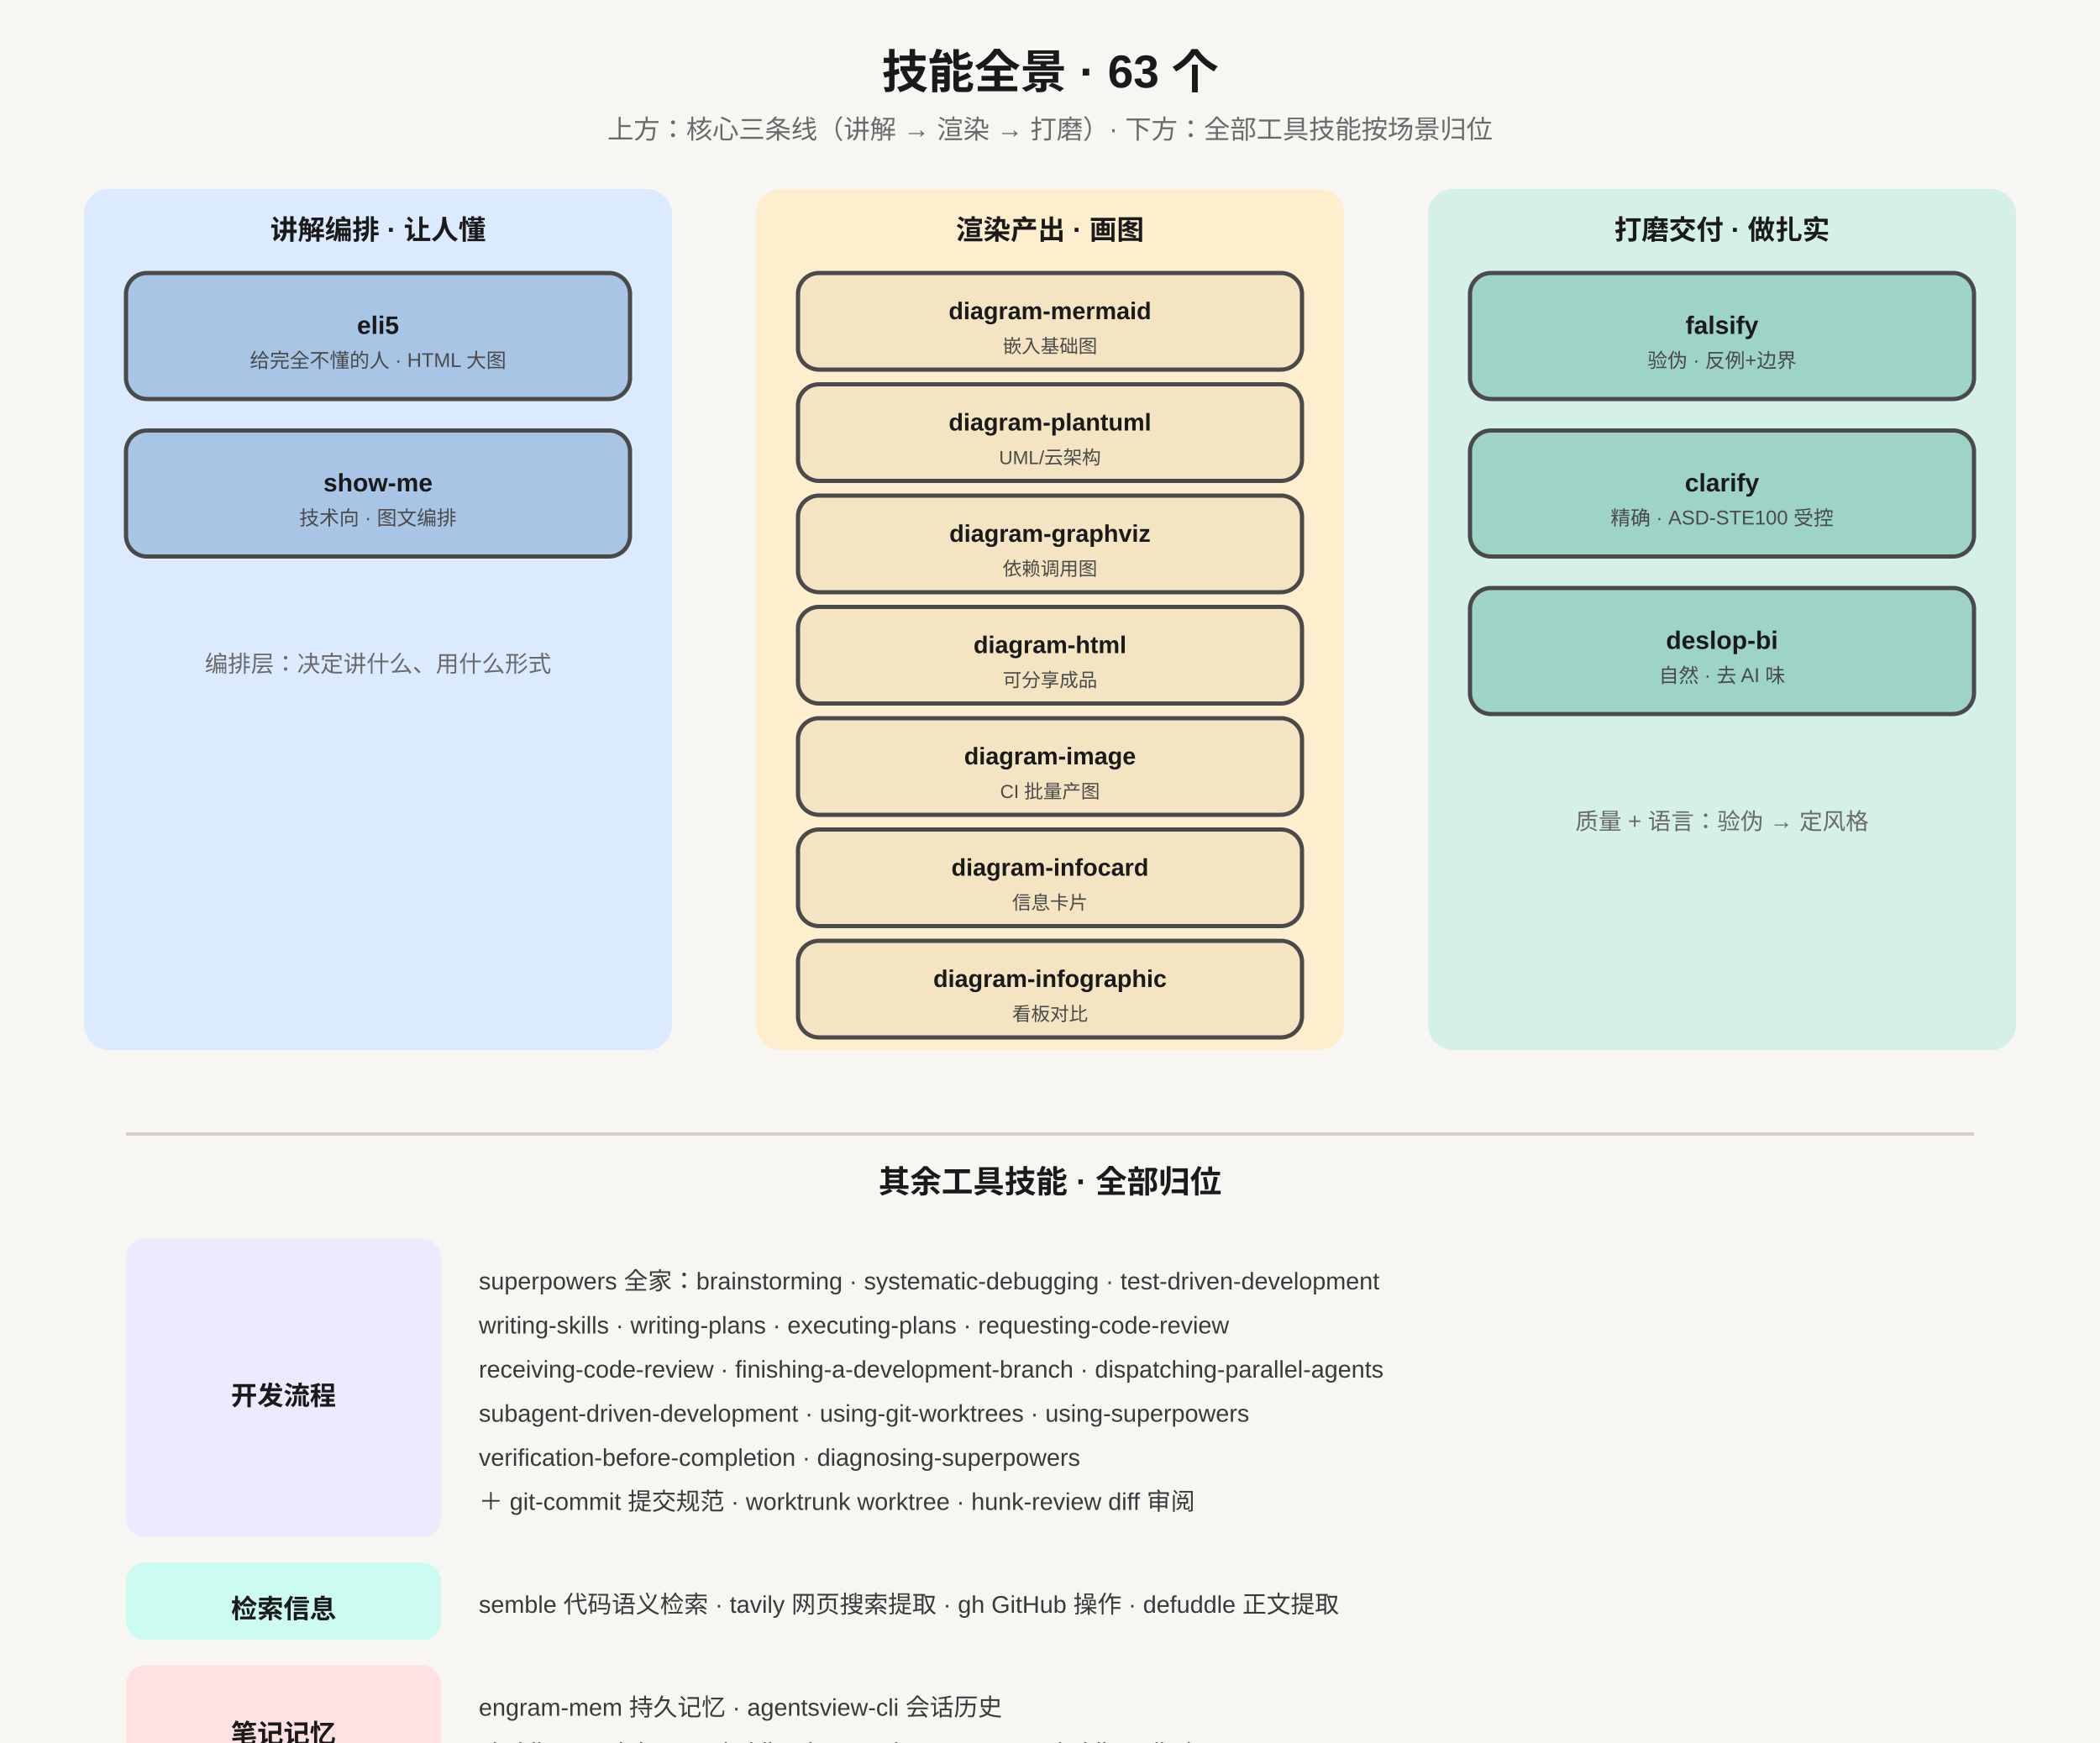
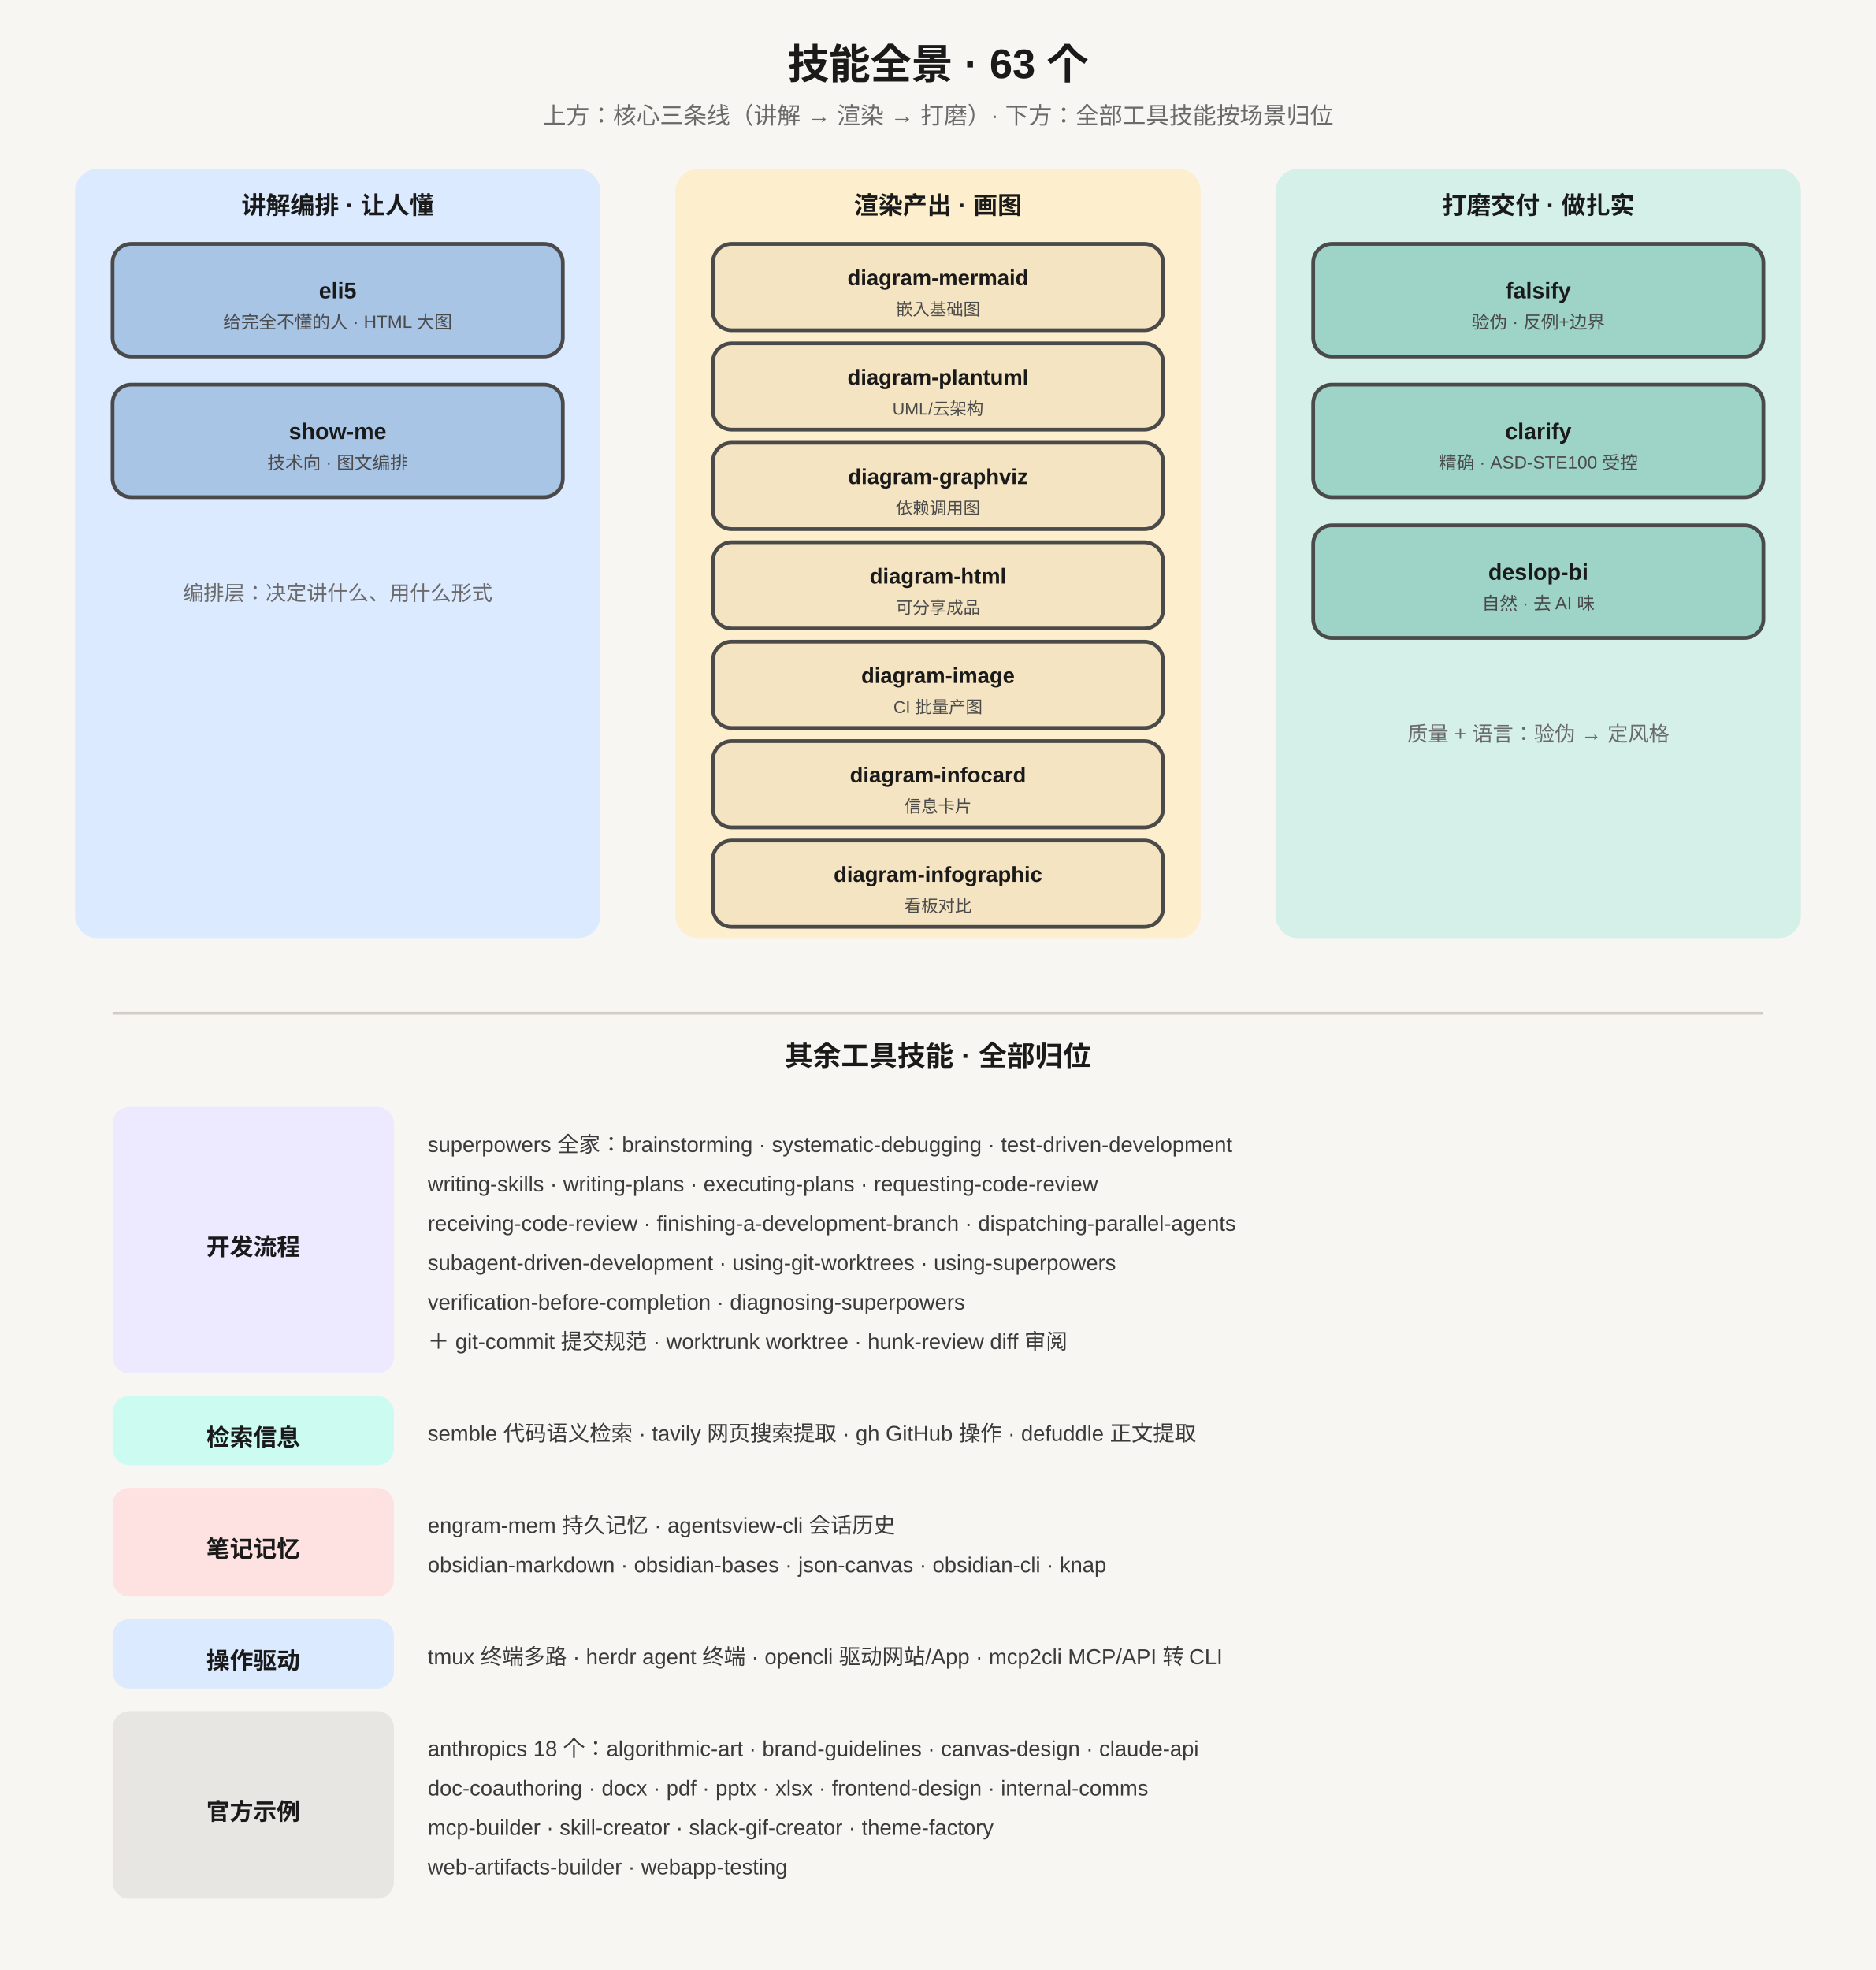
- <svg xmlns="http://www.w3.org/2000/svg" viewBox="0 0 1000 830" font-family="-apple-system,BlinkMacSystemFont,'Segoe UI','Helvetica Neue',Arial,'PingFang SC','Microsoft YaHei',sans-serif">
-   <rect width="1000" height="830" fill="#f8f6f3" />
+ <svg xmlns="http://www.w3.org/2000/svg" viewBox="0 0 1000 1050" font-family="-apple-system,BlinkMacSystemFont,'Segoe UI','Helvetica Neue',Arial,'PingFang SC','Microsoft YaHei',sans-serif">
+   <rect width="1000" height="1050" fill="#f8f6f3" />
  <text x="500" y="42" text-anchor="middle" font-size="22" font-weight="700" fill="#1a1a1a">技能全景 · 63 个</text>
  <text x="500" y="66" text-anchor="middle" font-size="12.5" fill="#6a6a6a">上方：核心三条线（讲解 → 渲染 → 打磨）· 下方：全部工具技能按场景归位</text>
  <rect x="40" y="90" width="280" height="410" rx="12" fill="#dbeafe" />
  <text x="180.0" y="114" text-anchor="middle" font-size="13" font-weight="700" fill="#1a1a1a">讲解编排 · 让人懂</text>
  <rect x="60" y="130" width="240" height="60" rx="10" ry="10" fill="#a8c5e6" stroke="#4a4a4a" stroke-width="2" />
  <text x="180.0" y="159.0" text-anchor="middle" font-size="12" font-weight="600" fill="#1a1a1a">eli5</text>
  <text x="180.0" y="175.0" text-anchor="middle" font-size="9.5" fill="#4a4a4a">给完全不懂的人 · HTML 大图</text>
  <rect x="60" y="205" width="240" height="60" rx="10" ry="10" fill="#a8c5e6" stroke="#4a4a4a" stroke-width="2" />
  <text x="180.0" y="234.0" text-anchor="middle" font-size="12" font-weight="600" fill="#1a1a1a">show-me</text>
  <text x="180.0" y="250.0" text-anchor="middle" font-size="9.5" fill="#4a4a4a">技术向 · 图文编排</text>
  <text x="180.0" y="320" text-anchor="middle" font-size="11" fill="#6a6a6a">编排层：决定讲什么、用什么形式</text>
  <rect x="360" y="90" width="280" height="410" rx="12" fill="#fdeecd" />
  <text x="500.0" y="114" text-anchor="middle" font-size="13" font-weight="700" fill="#1a1a1a">渲染产出 · 画图</text>
  <rect x="380" y="130" width="240" height="46" rx="10" ry="10" fill="#f4e4c1" stroke="#4a4a4a" stroke-width="2" />
  <text x="500.0" y="152.0" text-anchor="middle" font-size="11.5" font-weight="600" fill="#1a1a1a">diagram-mermaid</text>
  <text x="500.0" y="168.0" text-anchor="middle" font-size="9" fill="#4a4a4a">嵌入基础图</text>
  <rect x="380" y="183" width="240" height="46" rx="10" ry="10" fill="#f4e4c1" stroke="#4a4a4a" stroke-width="2" />
  <text x="500.0" y="205.0" text-anchor="middle" font-size="11.5" font-weight="600" fill="#1a1a1a">diagram-plantuml</text>
  <text x="500.0" y="221.0" text-anchor="middle" font-size="9" fill="#4a4a4a">UML/云架构</text>
  <rect x="380" y="236" width="240" height="46" rx="10" ry="10" fill="#f4e4c1" stroke="#4a4a4a" stroke-width="2" />
  <text x="500.0" y="258.0" text-anchor="middle" font-size="11.5" font-weight="600" fill="#1a1a1a">diagram-graphviz</text>
  <text x="500.0" y="274.0" text-anchor="middle" font-size="9" fill="#4a4a4a">依赖调用图</text>
  <rect x="380" y="289" width="240" height="46" rx="10" ry="10" fill="#f4e4c1" stroke="#4a4a4a" stroke-width="2" />
  <text x="500.0" y="311.0" text-anchor="middle" font-size="11.5" font-weight="600" fill="#1a1a1a">diagram-html</text>
  <text x="500.0" y="327.0" text-anchor="middle" font-size="9" fill="#4a4a4a">可分享成品</text>
  <rect x="380" y="342" width="240" height="46" rx="10" ry="10" fill="#f4e4c1" stroke="#4a4a4a" stroke-width="2" />
  <text x="500.0" y="364.0" text-anchor="middle" font-size="11.5" font-weight="600" fill="#1a1a1a">diagram-image</text>
  <text x="500.0" y="380.0" text-anchor="middle" font-size="9" fill="#4a4a4a">CI 批量产图</text>
  <rect x="380" y="395" width="240" height="46" rx="10" ry="10" fill="#f4e4c1" stroke="#4a4a4a" stroke-width="2" />
  <text x="500.0" y="417.0" text-anchor="middle" font-size="11.5" font-weight="600" fill="#1a1a1a">diagram-infocard</text>
  <text x="500.0" y="433.0" text-anchor="middle" font-size="9" fill="#4a4a4a">信息卡片</text>
  <rect x="380" y="448" width="240" height="46" rx="10" ry="10" fill="#f4e4c1" stroke="#4a4a4a" stroke-width="2" />
  <text x="500.0" y="470.0" text-anchor="middle" font-size="11.5" font-weight="600" fill="#1a1a1a">diagram-infographic</text>
  <text x="500.0" y="486.0" text-anchor="middle" font-size="9" fill="#4a4a4a">看板对比</text>
  <rect x="680" y="90" width="280" height="410" rx="12" fill="#d4f0e8" />
  <text x="820.0" y="114" text-anchor="middle" font-size="13" font-weight="700" fill="#1a1a1a">打磨交付 · 做扎实</text>
  <rect x="700" y="130" width="240" height="60" rx="10" ry="10" fill="#9dd4c7" stroke="#4a4a4a" stroke-width="2" />
  <text x="820.0" y="159.0" text-anchor="middle" font-size="12" font-weight="600" fill="#1a1a1a">falsify</text>
  <text x="820.0" y="175.0" text-anchor="middle" font-size="9.5" fill="#4a4a4a">验伪 · 反例+边界</text>
  <rect x="700" y="205" width="240" height="60" rx="10" ry="10" fill="#9dd4c7" stroke="#4a4a4a" stroke-width="2" />
  <text x="820.0" y="234.0" text-anchor="middle" font-size="12" font-weight="600" fill="#1a1a1a">clarify</text>
  <text x="820.0" y="250.0" text-anchor="middle" font-size="9.5" fill="#4a4a4a">精确 · ASD-STE100 受控</text>
  <rect x="700" y="280" width="240" height="60" rx="10" ry="10" fill="#9dd4c7" stroke="#4a4a4a" stroke-width="2" />
  <text x="820.0" y="309.0" text-anchor="middle" font-size="12" font-weight="600" fill="#1a1a1a">deslop-bi</text>
  <text x="820.0" y="325.0" text-anchor="middle" font-size="9.5" fill="#4a4a4a">自然 · 去 AI 味</text>
  <text x="820.0" y="395" text-anchor="middle" font-size="11" fill="#6a6a6a">质量 + 语言：验伪 → 定风格</text>
  <line x1="60" y1="540" x2="940" y2="540" stroke="#d1ccc4" stroke-width="1.5" />
  <text x="500" y="568" text-anchor="middle" font-size="15" font-weight="700" fill="#1a1a1a">其余工具技能 · 全部归位</text>
  <rect x="60" y="590" width="150" height="142" rx="9" fill="#ede9fe" />
  <text x="135" y="669.0" text-anchor="middle" font-size="12.5" font-weight="700" fill="#1a1a1a">开发流程</text>
  <text x="228" y="614" font-size="11.5" fill="#3a3a3a">superpowers 全家：brainstorming · systematic-debugging · test-driven-development</text>
  <text x="228" y="635" font-size="11.5" fill="#3a3a3a">writing-skills · writing-plans · executing-plans · requesting-code-review</text>
  <text x="228" y="656" font-size="11.5" fill="#3a3a3a">receiving-code-review · finishing-a-development-branch · dispatching-parallel-agents</text>
  <text x="228" y="677" font-size="11.5" fill="#3a3a3a">subagent-driven-development · using-git-worktrees · using-superpowers</text>
  <text x="228" y="698" font-size="11.5" fill="#3a3a3a">verification-before-completion · diagnosing-superpowers</text>
  <text x="228" y="719" font-size="11.5" fill="#3a3a3a">＋ git-commit 提交规范 · worktrunk worktree · hunk-review diff 审阅</text>
  <rect x="60" y="744" width="150" height="37" rx="9" fill="#ccfbf1" />
  <text x="135" y="770.5" text-anchor="middle" font-size="12.5" font-weight="700" fill="#1a1a1a">检索信息</text>
  <text x="228" y="768" font-size="11.5" fill="#3a3a3a">semble 代码语义检索 · tavily 网页搜索提取 · gh GitHub 操作 · defuddle 正文提取</text>
  <rect x="60" y="793" width="150" height="58" rx="9" fill="#fee2e2" />
  <text x="135" y="830.0" text-anchor="middle" font-size="12.5" font-weight="700" fill="#1a1a1a">笔记记忆</text>
  <text x="228" y="817" font-size="11.5" fill="#3a3a3a">engram-mem 持久记忆 · agentsview-cli 会话历史</text>
  <text x="228" y="838" font-size="11.5" fill="#3a3a3a">obsidian-markdown · obsidian-bases · json-canvas · obsidian-cli · knap</text>
  <rect x="60" y="863" width="150" height="37" rx="9" fill="#dbeafe" />
  <text x="135" y="889.5" text-anchor="middle" font-size="12.5" font-weight="700" fill="#1a1a1a">操作驱动</text>
  <text x="228" y="887" font-size="11.5" fill="#3a3a3a">tmux 终端多路 · herdr agent 终端 · opencli 驱动网站/App · mcp2cli MCP/API 转 CLI</text>
  <rect x="60" y="912" width="150" height="100" rx="9" fill="#e8e6e3" />
  <text x="135" y="970.0" text-anchor="middle" font-size="12.5" font-weight="700" fill="#1a1a1a">官方示例</text>
  <text x="228" y="936" font-size="11.5" fill="#3a3a3a">anthropics 18 个：algorithmic-art · brand-guidelines · canvas-design · claude-api</text>
  <text x="228" y="957" font-size="11.5" fill="#3a3a3a">doc-coauthoring · docx · pdf · pptx · xlsx · frontend-design · internal-comms</text>
  <text x="228" y="978" font-size="11.5" fill="#3a3a3a">mcp-builder · skill-creator · slack-gif-creator · theme-factory</text>
  <text x="228" y="999" font-size="11.5" fill="#3a3a3a">web-artifacts-builder · webapp-testing</text>
</svg>
